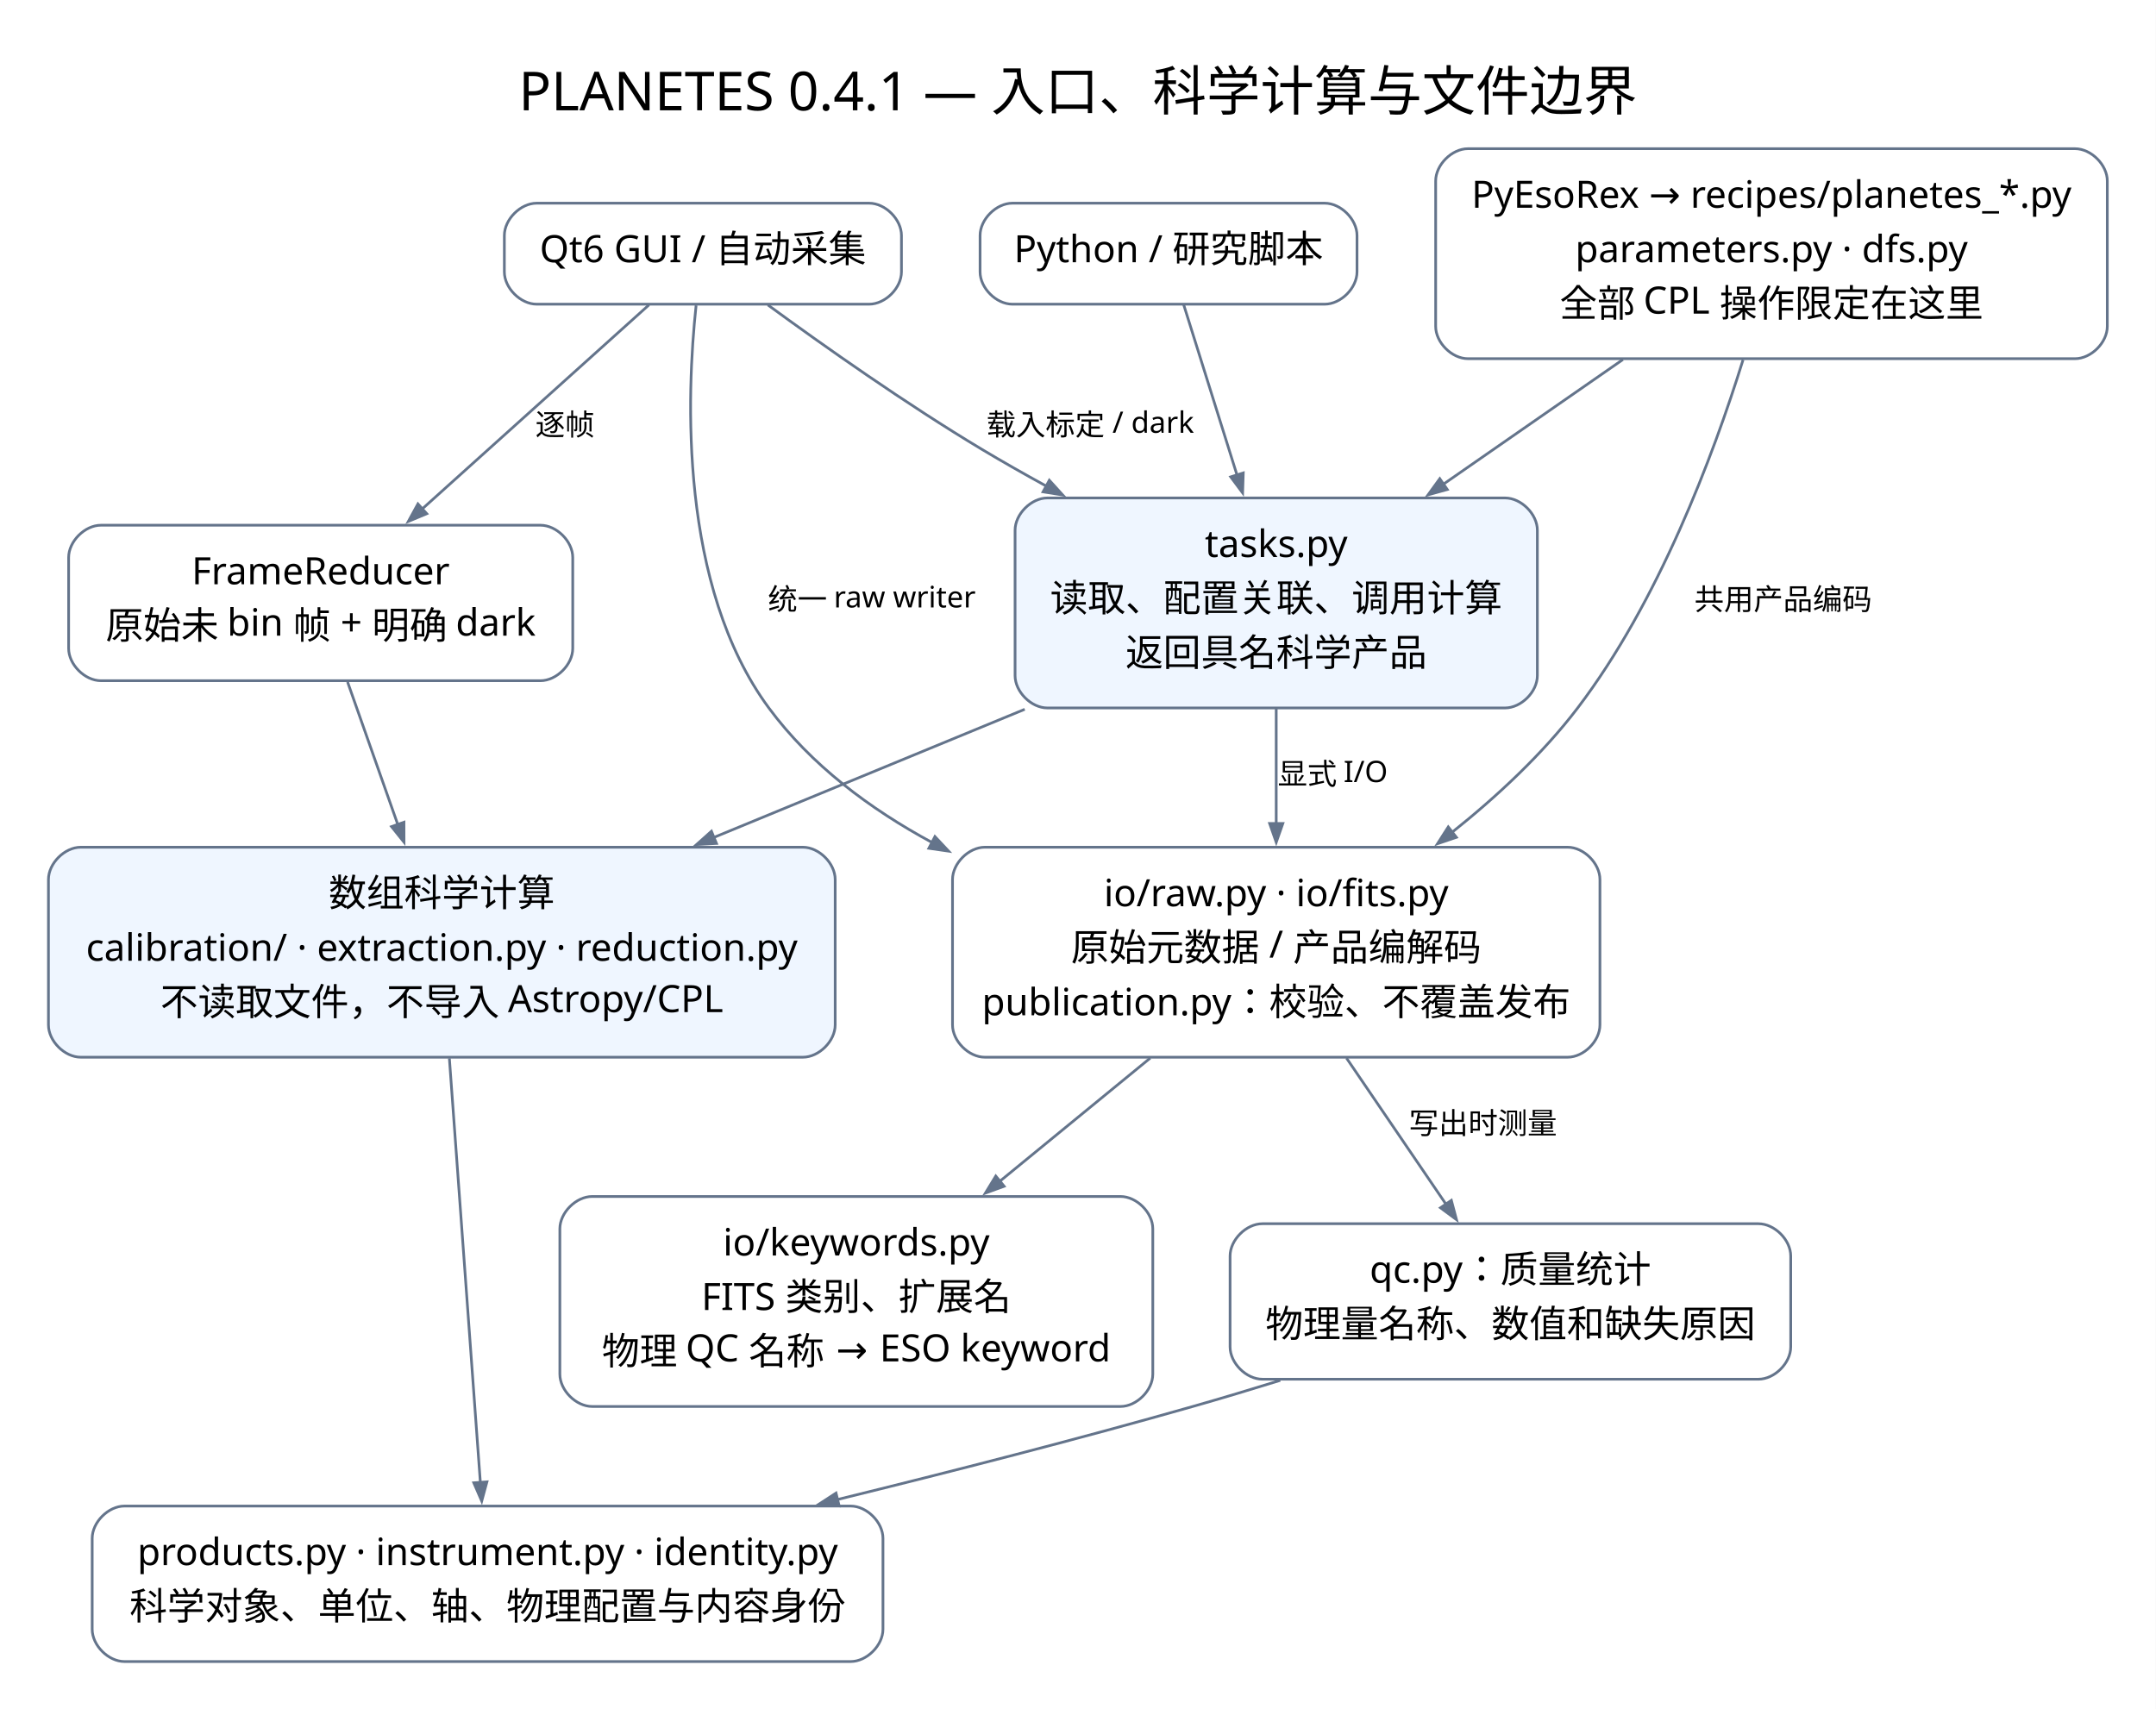
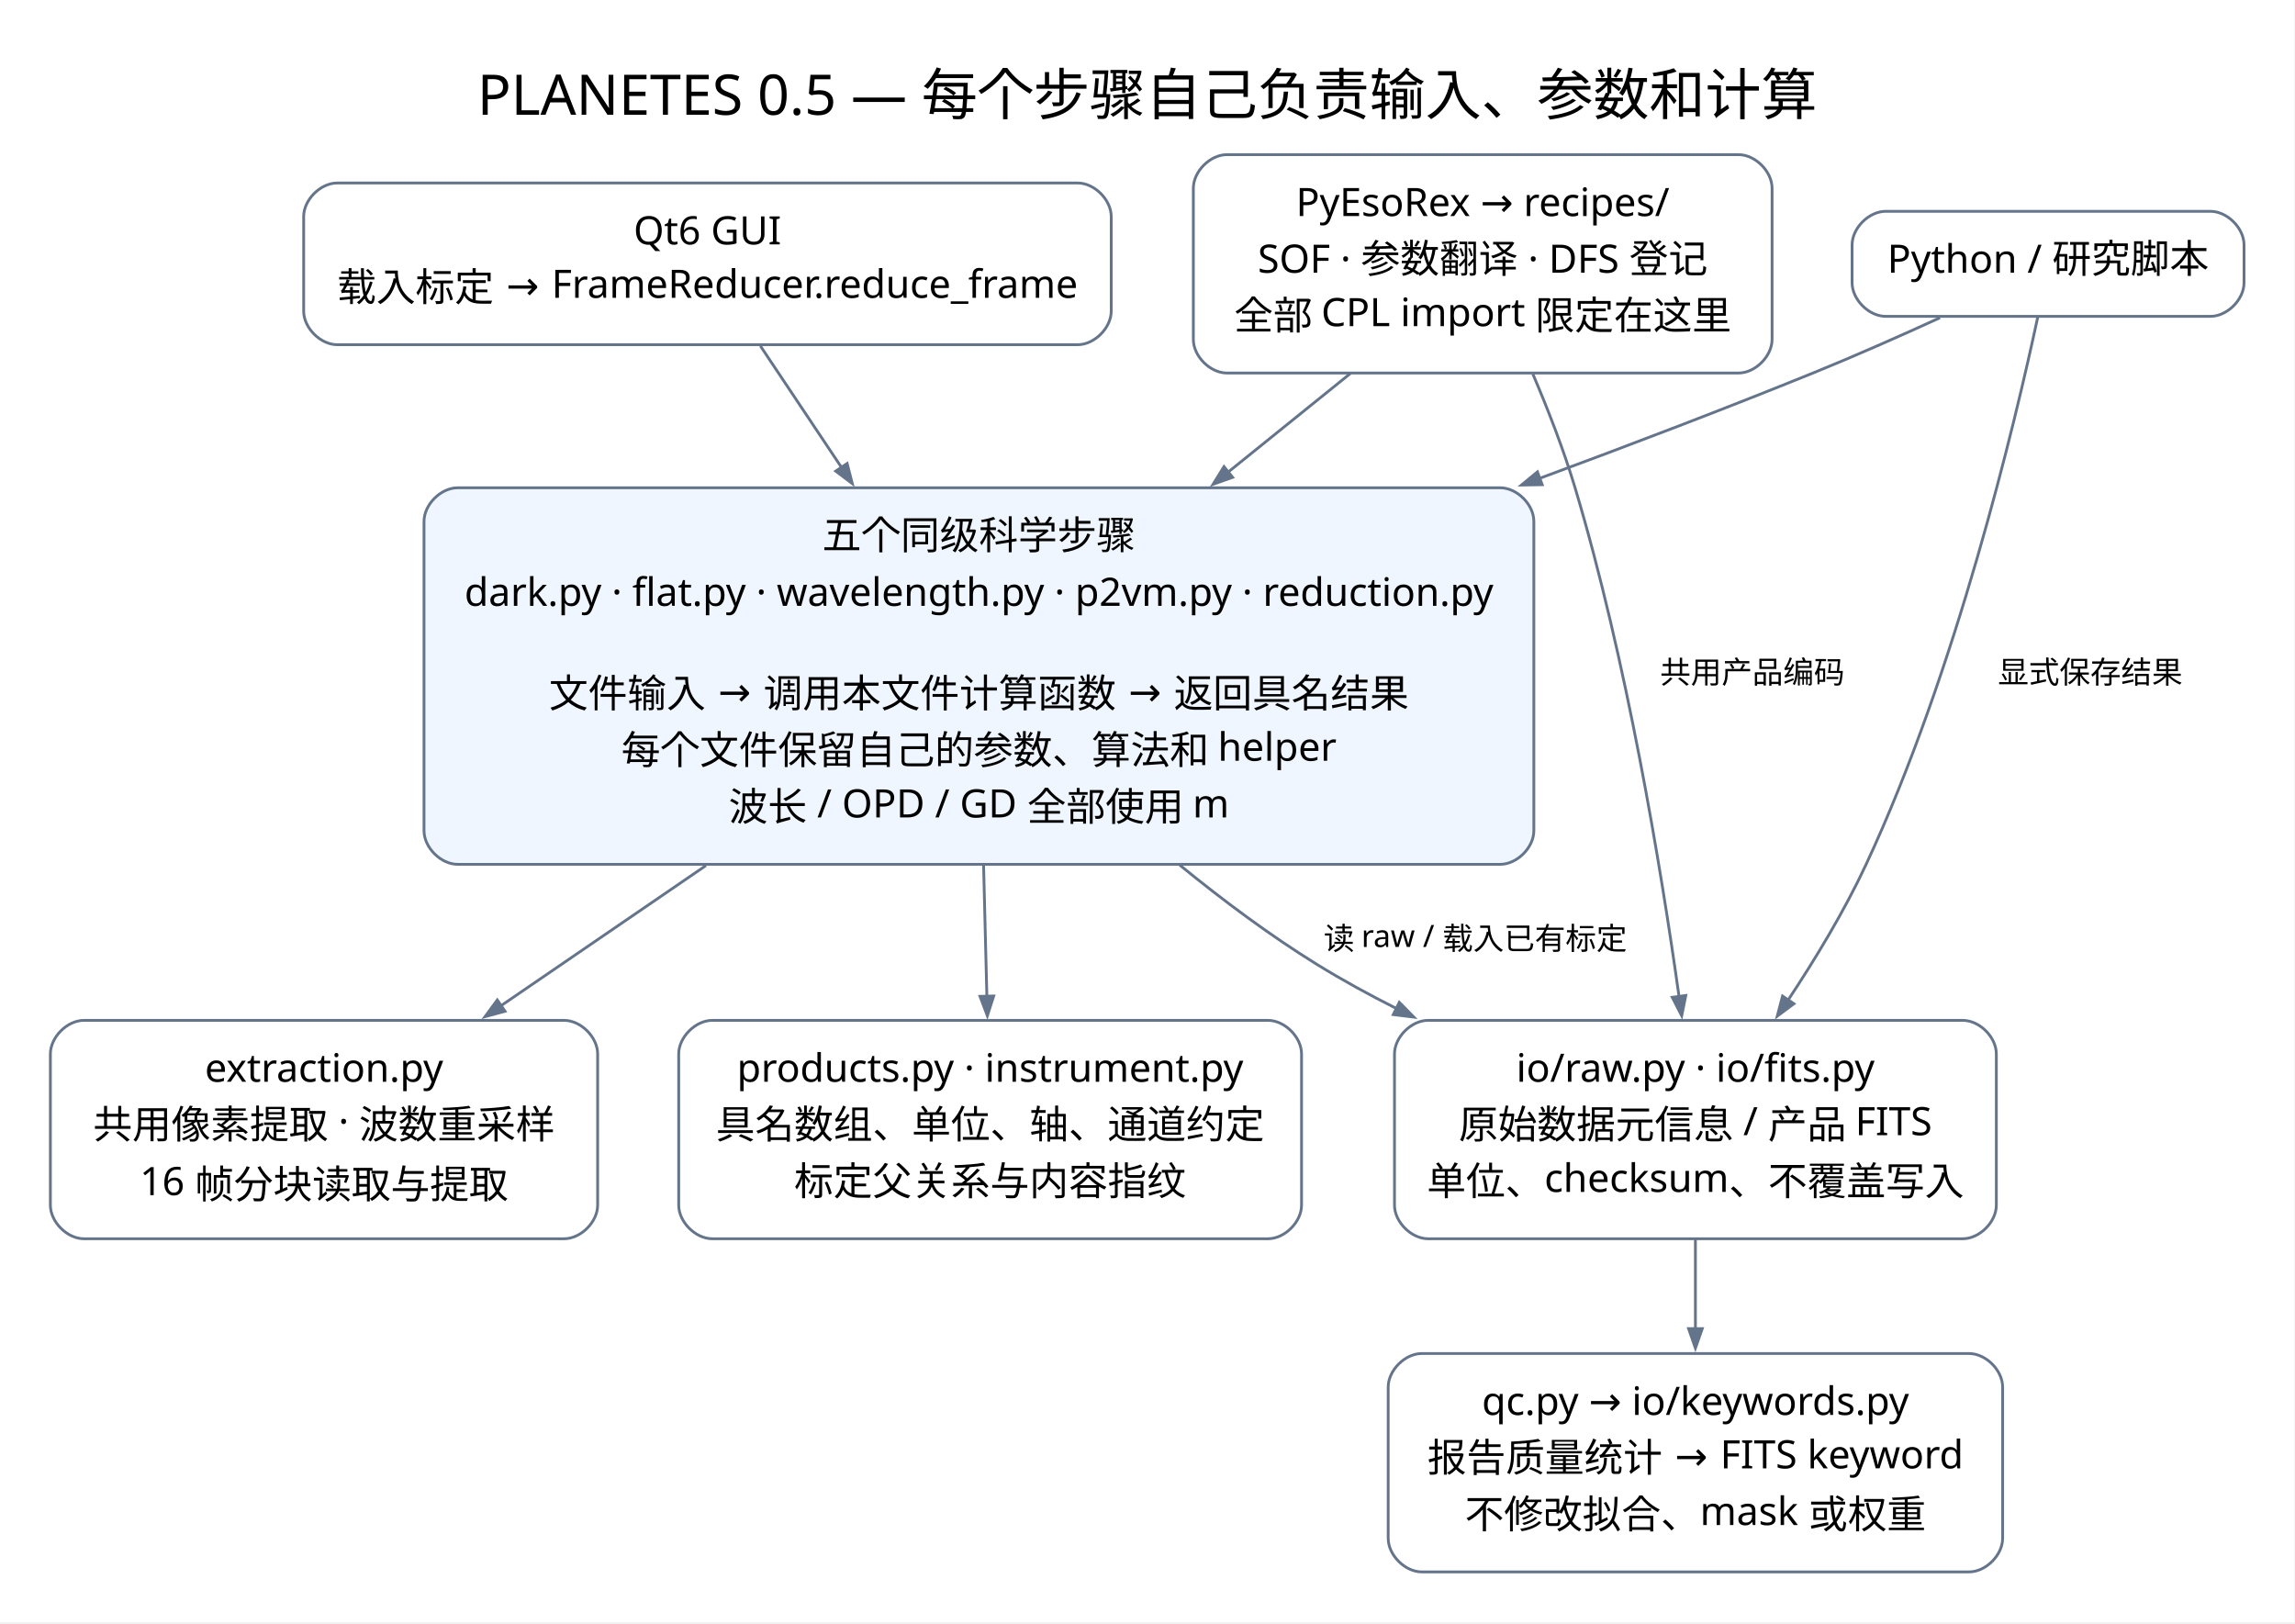
- <svg xmlns="http://www.w3.org/2000/svg" width="801pt" height="635pt" viewBox="0.00 0.00 801.00 635.00">
-   <g id="graph0" class="graph" transform="scale(1 1) rotate(0) translate(18 617.4)">
-     <polygon fill="white" stroke="none" points="-18,18 -18,-617.4 782.91,-617.4 782.91,18 -18,18" />
-     <text xml:space="preserve" text-anchor="middle" x="382.46" y="-576.4" font-family="PingFang SC" font-size="20.00">PLANETES 0.4.1 — 入口、科学计算与文件边界</text>
+ <svg xmlns="http://www.w3.org/2000/svg" width="820pt" height="580pt" viewBox="0.00 0.00 820.00 580.00">
+   <g id="graph0" class="graph" transform="scale(1 1) rotate(0) translate(18 561.62)">
+     <polygon fill="white" stroke="none" points="-18,18 -18,-561.62 801.79,-561.62 801.79,18 -18,18" />
+     <text xml:space="preserve" text-anchor="middle" x="391.89" y="-520.62" font-family="PingFang SC" font-size="20.00">PLANETES 0.5 — 每个步骤自己负责输入、参数和计算</text>
    <g id="node1" class="node">
-       <path fill="none" stroke="#64748b" d="M474.16,-541.9C474.16,-541.9 358.12,-541.9 358.12,-541.9 352.12,-541.9 346.12,-535.9 346.12,-529.9 346.12,-529.9 346.12,-516.37 346.12,-516.37 346.12,-510.37 352.12,-504.37 358.12,-504.37 358.12,-504.37 474.16,-504.37 474.16,-504.37 480.16,-504.37 486.16,-510.37 486.16,-516.37 486.16,-516.37 486.16,-529.9 486.16,-529.9 486.16,-535.9 480.16,-541.9 474.16,-541.9" />
-       <text xml:space="preserve" text-anchor="middle" x="416.14" y="-519.96" font-family="PingFang SC" font-size="14.00">Python / 研究脚本</text>
+       <path fill="none" stroke="#64748b" d="M771.79,-486.12C771.79,-486.12 655.75,-486.12 655.75,-486.12 649.75,-486.12 643.75,-480.12 643.75,-474.12 643.75,-474.12 643.75,-460.59 643.75,-460.59 643.75,-454.59 649.75,-448.59 655.75,-448.59 655.75,-448.59 771.79,-448.59 771.79,-448.59 777.79,-448.59 783.79,-454.59 783.79,-460.59 783.79,-460.59 783.79,-474.12 783.79,-474.12 783.79,-480.12 777.79,-486.12 771.79,-486.12" />
+       <text xml:space="preserve" text-anchor="middle" x="713.77" y="-464.18" font-family="PingFang SC" font-size="14.00">Python / 研究脚本</text>
    </g>
    <g id="node4" class="node">
-       <path fill="#eff6ff" stroke="#64748b" d="M541.16,-432.37C541.16,-432.37 371.12,-432.37 371.12,-432.37 365.12,-432.37 359.12,-426.37 359.12,-420.37 359.12,-420.37 359.12,-366.34 359.12,-366.34 359.12,-360.34 365.12,-354.34 371.12,-354.34 371.12,-354.34 541.16,-354.34 541.16,-354.34 547.16,-354.34 553.16,-360.34 553.16,-366.34 553.16,-366.34 553.16,-420.37 553.16,-420.37 553.16,-426.37 547.16,-432.37 541.16,-432.37" />
-       <text xml:space="preserve" text-anchor="middle" x="456.14" y="-410.43" font-family="PingFang SC" font-size="14.00">tasks.py</text>
-       <text xml:space="preserve" text-anchor="middle" x="456.14" y="-390.18" font-family="PingFang SC" font-size="14.00">读取、配置关联、调用计算</text>
-       <text xml:space="preserve" text-anchor="middle" x="456.14" y="-369.93" font-family="PingFang SC" font-size="14.00">返回具名科学产品</text>
+       <path fill="#eff6ff" stroke="#64748b" d="M518.04,-387.34C518.04,-387.34 145.5,-387.34 145.5,-387.34 139.5,-387.34 133.5,-381.34 133.5,-375.34 133.5,-375.34 133.5,-264.81 133.5,-264.81 133.5,-258.81 139.5,-252.81 145.5,-252.81 145.5,-252.81 518.04,-252.81 518.04,-252.81 524.04,-252.81 530.04,-258.81 530.04,-264.81 530.04,-264.81 530.04,-375.34 530.04,-375.34 530.04,-381.34 524.04,-387.34 518.04,-387.34" />
+       <text xml:space="preserve" text-anchor="middle" x="331.77" y="-365.4" font-family="PingFang SC" font-size="14.00">五个同级科学步骤</text>
+       <text xml:space="preserve" text-anchor="middle" x="331.77" y="-345.15" font-family="PingFang SC" font-size="14.00">dark.py · flat.py · wavelength.py · p2vm.py · reduction.py</text>
+       <text xml:space="preserve" text-anchor="middle" x="331.77" y="-308.9" font-family="PingFang SC" font-size="14.00">文件输入 → 调用本文件计算函数 → 返回具名结果</text>
+       <text xml:space="preserve" text-anchor="middle" x="331.77" y="-288.65" font-family="PingFang SC" font-size="14.00">每个文件保留自己的参数、算法和 helper</text>
+       <text xml:space="preserve" text-anchor="middle" x="331.77" y="-268.4" font-family="PingFang SC" font-size="14.00">波长 / OPD / GD 全部使用 m</text>
    </g>
    <g id="edge1" class="edge">
-       <path fill="none" stroke="#64748b" d="M421.79,-504.1C426.93,-487.68 434.75,-462.72 441.62,-440.75" />
-       <polygon fill="#64748b" stroke="#64748b" points="443.9,-441.67 443.66,-434.25 439.23,-440.2 443.9,-441.67" />
+       <path fill="none" stroke="#64748b" d="M675.16,-448.1C660.99,-441.61 644.75,-434.42 629.77,-428.34 598.4,-415.62 564.88,-402.81 532.07,-390.7" />
+       <polygon fill="#64748b" stroke="#64748b" points="533.03,-388.44 525.61,-388.32 531.33,-393.04 533.03,-388.44" />
+     </g>
+     <g id="node6" class="node">
+       <path fill="none" stroke="#64748b" d="M683.29,-197.06C683.29,-197.06 492.25,-197.06 492.25,-197.06 486.25,-197.06 480.25,-191.06 480.25,-185.06 480.25,-185.06 480.25,-131.03 480.25,-131.03 480.25,-125.03 486.25,-119.03 492.25,-119.03 492.25,-119.03 683.29,-119.03 683.29,-119.03 689.29,-119.03 695.29,-125.03 695.29,-131.03 695.29,-131.03 695.29,-185.06 695.29,-185.06 695.29,-191.06 689.29,-197.06 683.29,-197.06" />
+       <text xml:space="preserve" text-anchor="middle" x="587.77" y="-175.12" font-family="PingFang SC" font-size="14.00">io/raw.py · io/fits.py</text>
+       <text xml:space="preserve" text-anchor="middle" x="587.77" y="-154.87" font-family="PingFang SC" font-size="14.00">原始数据元信息 / 产品 FITS</text>
+       <text xml:space="preserve" text-anchor="middle" x="587.77" y="-134.62" font-family="PingFang SC" font-size="14.00">单位、checksum、不覆盖写入</text>
+     </g>
+     <g id="edge7" class="edge">
+       <path fill="none" stroke="#64748b" d="M710.08,-448.3C702.02,-410.71 680.94,-321.83 648.77,-252.81 641.02,-236.17 630.67,-219.04 620.71,-204.04" />
+       <polygon fill="#64748b" stroke="#64748b" points="622.96,-203 617.01,-198.57 618.9,-205.74 622.96,-203" />
+       <text xml:space="preserve" text-anchor="middle" x="728.85" y="-317.5" font-family="PingFang SC" font-size="11.00">显式保存结果</text>
    </g>
    <g id="node2" class="node">
-       <path fill="none" stroke="#64748b" d="M752.91,-562.15C752.91,-562.15 527.38,-562.15 527.38,-562.15 521.38,-562.15 515.38,-556.15 515.38,-550.15 515.38,-550.15 515.38,-496.12 515.38,-496.12 515.38,-490.12 521.38,-484.12 527.38,-484.12 527.38,-484.12 752.91,-484.12 752.91,-484.12 758.91,-484.12 764.91,-490.12 764.91,-496.12 764.91,-496.12 764.91,-550.15 764.91,-550.15 764.91,-556.15 758.91,-562.15 752.91,-562.15" />
-       <text xml:space="preserve" text-anchor="middle" x="640.14" y="-540.21" font-family="PingFang SC" font-size="14.00">PyEsoRex → recipes/planetes_*.py</text>
-       <text xml:space="preserve" text-anchor="middle" x="640.14" y="-519.96" font-family="PingFang SC" font-size="14.00">parameters.py · dfs.py</text>
-       <text xml:space="preserve" text-anchor="middle" x="640.14" y="-499.71" font-family="PingFang SC" font-size="14.00">全部 CPL 操作限定在这里</text>
+       <path fill="none" stroke="#64748b" d="M603.16,-506.37C603.16,-506.37 420.38,-506.37 420.38,-506.37 414.38,-506.37 408.38,-500.37 408.38,-494.37 408.38,-494.37 408.38,-440.34 408.38,-440.34 408.38,-434.34 414.38,-428.34 420.38,-428.34 420.38,-428.34 603.16,-428.34 603.16,-428.34 609.16,-428.34 615.16,-434.34 615.16,-440.34 615.16,-440.34 615.16,-494.37 615.16,-494.37 615.16,-500.37 609.16,-506.37 603.16,-506.37" />
+       <text xml:space="preserve" text-anchor="middle" x="511.77" y="-484.43" font-family="PingFang SC" font-size="14.00">PyEsoRex → recipes/</text>
+       <text xml:space="preserve" text-anchor="middle" x="511.77" y="-464.18" font-family="PingFang SC" font-size="14.00">SOF · 参数翻译 · DFS 登记</text>
+       <text xml:space="preserve" text-anchor="middle" x="511.77" y="-443.93" font-family="PingFang SC" font-size="14.00">全部 CPL import 限定在这里</text>
    </g>
    <g id="edge2" class="edge">
-       <path fill="none" stroke="#64748b" d="M584.94,-483.8C563.92,-469.2 539.84,-452.48 518.23,-437.47" />
-       <polygon fill="#64748b" stroke="#64748b" points="519.7,-435.51 512.56,-433.53 516.91,-439.53 519.7,-435.51" />
+       <path fill="none" stroke="#64748b" d="M464.48,-428.18C450.99,-417.3 435.83,-405.07 420.72,-392.87" />
+       <polygon fill="#64748b" stroke="#64748b" points="422.41,-391.08 415.42,-388.59 419.33,-394.9 422.41,-391.08" />
+     </g>
+     <g id="edge8" class="edge">
+       <path fill="none" stroke="#64748b" d="M529.7,-427.96C535.13,-415.24 540.72,-400.87 544.77,-387.34 563.23,-325.69 575.38,-252.2 581.92,-205.58" />
+       <polygon fill="#64748b" stroke="#64748b" points="584.34,-205.96 582.87,-198.69 579.49,-205.29 584.34,-205.96" />
+       <text xml:space="preserve" text-anchor="middle" x="608.11" y="-317.5" font-family="PingFang SC" font-size="11.00">共用产品编码</text>
+     </g>
+     <g id="node3" class="node">
+       <path fill="none" stroke="#64748b" d="M367.04,-496.24C367.04,-496.24 102.5,-496.24 102.5,-496.24 96.5,-496.24 90.5,-490.24 90.5,-484.24 90.5,-484.24 90.5,-450.46 90.5,-450.46 90.5,-444.46 96.5,-438.46 102.5,-438.46 102.5,-438.46 367.04,-438.46 367.04,-438.46 373.04,-438.46 379.04,-444.46 379.04,-450.46 379.04,-450.46 379.04,-484.24 379.04,-484.24 379.04,-490.24 373.04,-496.24 367.04,-496.24" />
+       <text xml:space="preserve" text-anchor="middle" x="234.77" y="-474.3" font-family="PingFang SC" font-size="14.00">Qt6 GUI</text>
+       <text xml:space="preserve" text-anchor="middle" x="234.77" y="-454.05" font-family="PingFang SC" font-size="14.00">载入标定 → FrameReducer.reduce_frame</text>
+     </g>
+     <g id="edge3" class="edge">
+       <path fill="none" stroke="#64748b" d="M253.7,-438C262.15,-425.35 272.52,-409.81 282.92,-394.24" />
+       <polygon fill="#64748b" stroke="#64748b" points="284.68,-396.02 286.53,-388.83 280.6,-393.3 284.68,-396.02" />
+     </g>
+     <g id="node5" class="node">
+       <path fill="none" stroke="#64748b" d="M183.54,-197.06C183.54,-197.06 12,-197.06 12,-197.06 6,-197.06 0,-191.06 0,-185.06 0,-185.06 0,-131.03 0,-131.03 0,-125.03 6,-119.03 12,-119.03 12,-119.03 183.54,-119.03 183.54,-119.03 189.54,-119.03 195.54,-125.03 195.54,-131.03 195.54,-131.03 195.54,-185.06 195.54,-185.06 195.54,-191.06 189.54,-197.06 183.54,-197.06" />
+       <text xml:space="preserve" text-anchor="middle" x="97.77" y="-175.12" font-family="PingFang SC" font-size="14.00">extraction.py</text>
+       <text xml:space="preserve" text-anchor="middle" x="97.77" y="-154.87" font-family="PingFang SC" font-size="14.00">共用像素提取 · 波数重采样</text>
+       <text xml:space="preserve" text-anchor="middle" x="97.77" y="-134.62" font-family="PingFang SC" font-size="14.00">16 帧分块读取与提取</text>
+     </g>
+     <g id="edge4" class="edge">
+       <path fill="none" stroke="#64748b" d="M234.23,-252.37C209.45,-235.42 183.48,-217.66 160.92,-202.23" />
+       <polygon fill="#64748b" stroke="#64748b" points="162.45,-200.31 155.29,-198.38 159.68,-204.35 162.45,-200.31" />
+     </g>
+     <g id="edge6" class="edge">
+       <path fill="none" stroke="#64748b" d="M403.51,-252.56C419.04,-239.88 435.83,-227.37 452.52,-217.06 461.53,-211.5 471.16,-206.21 480.99,-201.27" />
+       <polygon fill="#64748b" stroke="#64748b" points="481.97,-203.51 487.17,-198.22 479.81,-199.12 481.97,-203.51" />
+       <text xml:space="preserve" text-anchor="middle" x="509.14" y="-222.36" font-family="PingFang SC" font-size="11.00">读 raw / 载入已有标定</text>
    </g>
    <g id="node7" class="node">
-       <path fill="none" stroke="#64748b" d="M564.41,-302.59C564.41,-302.59 347.88,-302.59 347.88,-302.59 341.88,-302.59 335.88,-296.59 335.88,-290.59 335.88,-290.59 335.88,-236.56 335.88,-236.56 335.88,-230.56 341.88,-224.56 347.88,-224.56 347.88,-224.56 564.41,-224.56 564.41,-224.56 570.41,-224.56 576.41,-230.56 576.41,-236.56 576.41,-236.56 576.41,-290.59 576.41,-290.59 576.41,-296.59 570.41,-302.59 564.41,-302.59" />
-       <text xml:space="preserve" text-anchor="middle" x="456.14" y="-280.65" font-family="PingFang SC" font-size="14.00">io/raw.py · io/fits.py</text>
-       <text xml:space="preserve" text-anchor="middle" x="456.14" y="-260.4" font-family="PingFang SC" font-size="14.00">原始元数据 / 产品编解码</text>
-       <text xml:space="preserve" text-anchor="middle" x="456.14" y="-240.15" font-family="PingFang SC" font-size="14.00">publication.py：校验、不覆盖发布</text>
-     </g>
-     <g id="edge7" class="edge">
-       <path fill="none" stroke="#64748b" d="M629.58,-483.69C618.4,-447.74 598.18,-393.83 568.14,-354.34 555.16,-337.27 538.25,-321.53 521.51,-308.16" />
-       <polygon fill="#64748b" stroke="#64748b" points="523.08,-306.27 516.06,-303.89 520.06,-310.13 523.08,-306.27" />
-       <text xml:space="preserve" text-anchor="middle" x="644.49" y="-390.78" font-family="PingFang SC" font-size="11.00">共用产品编码</text>
-     </g>
-     <g id="node3" class="node">
-       <path fill="none" stroke="#64748b" d="M304.91,-541.9C304.91,-541.9 181.38,-541.9 181.38,-541.9 175.38,-541.9 169.38,-535.9 169.38,-529.9 169.38,-529.9 169.38,-516.37 169.38,-516.37 169.38,-510.37 175.38,-504.37 181.38,-504.37 181.38,-504.37 304.91,-504.37 304.91,-504.37 310.91,-504.37 316.91,-510.37 316.91,-516.37 316.91,-516.37 316.91,-529.9 316.91,-529.9 316.91,-535.9 310.91,-541.9 304.91,-541.9" />
-       <text xml:space="preserve" text-anchor="middle" x="243.14" y="-519.96" font-family="PingFang SC" font-size="14.00">Qt6 GUI / 自动采集</text>
-     </g>
-     <g id="edge3" class="edge">
-       <path fill="none" stroke="#64748b" d="M267.28,-504.09C287.93,-488.98 318.71,-467.25 346.89,-450.37 354.53,-445.8 362.57,-441.23 370.69,-436.79" />
-       <polygon fill="#64748b" stroke="#64748b" points="371.85,-438.95 376.83,-433.46 369.51,-434.64 371.85,-438.95" />
-       <text xml:space="preserve" text-anchor="middle" x="387.02" y="-455.67" font-family="PingFang SC" font-size="11.00">载入标定 / dark</text>
-     </g>
-     <g id="node6" class="node">
-       <path fill="none" stroke="#64748b" d="M182.79,-422.24C182.79,-422.24 19.5,-422.24 19.5,-422.24 13.5,-422.24 7.5,-416.24 7.5,-410.24 7.5,-410.24 7.5,-376.46 7.5,-376.46 7.5,-370.46 13.5,-364.46 19.5,-364.46 19.5,-364.46 182.79,-364.46 182.79,-364.46 188.79,-364.46 194.79,-370.46 194.79,-376.46 194.79,-376.46 194.79,-410.24 194.79,-410.24 194.79,-416.24 188.79,-422.24 182.79,-422.24" />
-       <text xml:space="preserve" text-anchor="middle" x="101.14" y="-400.3" font-family="PingFang SC" font-size="14.00">FrameReducer</text>
-       <text xml:space="preserve" text-anchor="middle" x="101.14" y="-380.05" font-family="PingFang SC" font-size="14.00">原始未 bin 帧 + 明确 dark</text>
-     </g>
-     <g id="edge4" class="edge">
-       <path fill="none" stroke="#64748b" d="M223.1,-504.1C201.21,-484.4 165.66,-452.41 138.58,-428.04" />
-       <polygon fill="#64748b" stroke="#64748b" points="140.55,-426.52 133.71,-423.66 137.27,-430.16 140.55,-426.52" />
-       <text xml:space="preserve" text-anchor="middle" x="191.9" y="-455.67" font-family="PingFang SC" font-size="11.00">逐帧</text>
-     </g>
-     <g id="edge8" class="edge">
-       <path fill="none" stroke="#64748b" d="M240.62,-503.93C237.05,-470.72 234.26,-399.59 267.64,-354.34 283.25,-333.19 305.13,-316.83 328.49,-304.23" />
-       <polygon fill="#64748b" stroke="#64748b" points="329.35,-306.54 334.43,-301.13 327.09,-302.19 329.35,-306.54" />
-       <text xml:space="preserve" text-anchor="middle" x="305.89" y="-390.78" font-family="PingFang SC" font-size="11.00">统一 raw writer</text>
-     </g>
-     <g id="node5" class="node">
-       <path fill="#eff6ff" stroke="#64748b" d="M280.29,-302.59C280.29,-302.59 12,-302.59 12,-302.59 6,-302.59 0,-296.59 0,-290.59 0,-290.59 0,-236.56 0,-236.56 0,-230.56 6,-224.56 12,-224.56 12,-224.56 280.29,-224.56 280.29,-224.56 286.29,-224.56 292.29,-230.56 292.29,-236.56 292.29,-236.56 292.29,-290.59 292.29,-290.59 292.29,-296.59 286.29,-302.59 280.29,-302.59" />
-       <text xml:space="preserve" text-anchor="middle" x="146.14" y="-280.65" font-family="PingFang SC" font-size="14.00">数组科学计算</text>
-       <text xml:space="preserve" text-anchor="middle" x="146.14" y="-260.4" font-family="PingFang SC" font-size="14.00">calibration/ · extraction.py · reduction.py</text>
-       <text xml:space="preserve" text-anchor="middle" x="146.14" y="-240.15" font-family="PingFang SC" font-size="14.00">不读取文件，不导入 Astropy/CPL</text>
+       <path fill="none" stroke="#64748b" d="M435.04,-197.06C435.04,-197.06 236.5,-197.06 236.5,-197.06 230.5,-197.06 224.5,-191.06 224.5,-185.06 224.5,-185.06 224.5,-131.03 224.5,-131.03 224.5,-125.03 230.5,-119.03 236.5,-119.03 236.5,-119.03 435.04,-119.03 435.04,-119.03 441.04,-119.03 447.04,-125.03 447.04,-131.03 447.04,-131.03 447.04,-185.06 447.04,-185.06 447.04,-191.06 441.04,-197.06 435.04,-197.06" />
+       <text xml:space="preserve" text-anchor="middle" x="335.77" y="-175.12" font-family="PingFang SC" font-size="14.00">products.py · instrument.py</text>
+       <text xml:space="preserve" text-anchor="middle" x="335.77" y="-154.87" font-family="PingFang SC" font-size="14.00">具名数组、单位、轴、通道约定</text>
+       <text xml:space="preserve" text-anchor="middle" x="335.77" y="-134.62" font-family="PingFang SC" font-size="14.00">标定父关系与内容指纹</text>
    </g>
    <g id="edge5" class="edge">
-       <path fill="none" stroke="#64748b" d="M362.71,-353.84C326.26,-338.82 284.39,-321.56 247.24,-306.24" />
-       <polygon fill="#64748b" stroke="#64748b" points="248.19,-303.99 240.78,-303.58 246.32,-308.52 248.19,-303.99" />
+       <path fill="none" stroke="#64748b" d="M333.43,-252.6C333.83,-236.81 334.24,-220.29 334.61,-205.6" />
+       <polygon fill="#64748b" stroke="#64748b" points="337.05,-205.76 334.78,-198.7 332.15,-205.64 337.05,-205.76" />
    </g>
-     <g id="edge6" class="edge">
-       <path fill="none" stroke="#64748b" d="M456.14,-354.02C456.14,-340.5 456.14,-325.15 456.14,-311.03" />
-       <polygon fill="#64748b" stroke="#64748b" points="458.6,-311.4 456.15,-304.4 453.7,-311.4 458.6,-311.4" />
-       <text xml:space="preserve" text-anchor="middle" x="477.14" y="-325.89" font-family="PingFang SC" font-size="11.00">显式 I/O</text>
-     </g>
-     <g id="node10" class="node">
-       <path fill="none" stroke="#64748b" d="M298.04,-57.78C298.04,-57.78 28.25,-57.78 28.25,-57.78 22.25,-57.78 16.25,-51.78 16.25,-45.78 16.25,-45.78 16.25,-12 16.25,-12 16.25,-6 22.25,0 28.25,0 28.25,0 298.04,0 298.04,0 304.04,0 310.04,-6 310.04,-12 310.04,-12 310.04,-45.78 310.04,-45.78 310.04,-51.78 304.04,-57.78 298.04,-57.78" />
-       <text xml:space="preserve" text-anchor="middle" x="163.14" y="-35.84" font-family="PingFang SC" font-size="14.00">products.py · instrument.py · identity.py</text>
-       <text xml:space="preserve" text-anchor="middle" x="163.14" y="-15.59" font-family="PingFang SC" font-size="14.00">科学对象、单位、轴、物理配置与内容身份</text>
-     </g>
-     <g id="edge12" class="edge">
-       <path fill="none" stroke="#64748b" d="M148.95,-224.15C152.15,-180.44 157.32,-109.56 160.46,-66.58" />
-       <polygon fill="#64748b" stroke="#64748b" points="162.91,-66.78 160.97,-59.62 158.02,-66.42 162.91,-66.78" />
+     <g id="node8" class="node">
+       <path fill="none" stroke="#64748b" d="M685.54,-78.03C685.54,-78.03 490,-78.03 490,-78.03 484,-78.03 478,-72.03 478,-66.03 478,-66.03 478,-12 478,-12 478,-6 484,0 490,0 490,0 685.54,0 685.54,0 691.54,0 697.54,-6 697.54,-12 697.54,-12 697.54,-66.03 697.54,-66.03 697.54,-72.03 691.54,-78.03 685.54,-78.03" />
+       <text xml:space="preserve" text-anchor="middle" x="587.77" y="-56.09" font-family="PingFang SC" font-size="14.00">qc.py → io/keywords.py</text>
+       <text xml:space="preserve" text-anchor="middle" x="587.77" y="-35.84" font-family="PingFang SC" font-size="14.00">报告质量统计 → FITS keyword</text>
+       <text xml:space="preserve" text-anchor="middle" x="587.77" y="-15.59" font-family="PingFang SC" font-size="14.00">不修改拟合、mask 或权重</text>
    </g>
    <g id="edge9" class="edge">
-       <path fill="none" stroke="#64748b" d="M111.13,-364C116.61,-348.44 123.54,-328.76 129.79,-311.02" />
-       <polygon fill="#64748b" stroke="#64748b" points="132.08,-311.88 132.1,-304.46 127.46,-310.25 132.08,-311.88" />
-     </g>
-     <g id="node8" class="node">
-       <path fill="none" stroke="#64748b" d="M635.29,-162.69C635.29,-162.69 451,-162.69 451,-162.69 445,-162.69 439,-156.69 439,-150.69 439,-150.69 439,-116.91 439,-116.91 439,-110.91 445,-104.91 451,-104.91 451,-104.91 635.29,-104.91 635.29,-104.91 641.29,-104.91 647.29,-110.91 647.29,-116.91 647.29,-116.91 647.29,-150.69 647.29,-150.69 647.29,-156.69 641.29,-162.69 635.29,-162.69" />
-       <text xml:space="preserve" text-anchor="middle" x="543.14" y="-140.75" font-family="PingFang SC" font-size="14.00">qc.py：质量统计</text>
-       <text xml:space="preserve" text-anchor="middle" x="543.14" y="-120.5" font-family="PingFang SC" font-size="14.00">物理量名称、数值和缺失原因</text>
-     </g>
-     <g id="edge11" class="edge">
-       <path fill="none" stroke="#64748b" d="M482.25,-224.24C493.98,-207 507.75,-186.79 519.21,-169.94" />
-       <polygon fill="#64748b" stroke="#64748b" points="521.21,-171.37 523.12,-164.2 517.16,-168.61 521.21,-171.37" />
-       <text xml:space="preserve" text-anchor="middle" x="532.98" y="-196.11" font-family="PingFang SC" font-size="11.00">写出时测量</text>
-     </g>
-     <g id="node9" class="node">
-       <path fill="none" stroke="#64748b" d="M398.29,-172.81C398.29,-172.81 202,-172.81 202,-172.81 196,-172.81 190,-166.81 190,-160.81 190,-160.81 190,-106.78 190,-106.78 190,-100.78 196,-94.78 202,-94.78 202,-94.78 398.29,-94.78 398.29,-94.78 404.29,-94.78 410.29,-100.78 410.29,-106.78 410.29,-106.78 410.29,-160.81 410.29,-160.81 410.29,-166.81 404.29,-172.81 398.29,-172.81" />
-       <text xml:space="preserve" text-anchor="middle" x="300.14" y="-150.87" font-family="PingFang SC" font-size="14.00">io/keywords.py</text>
-       <text xml:space="preserve" text-anchor="middle" x="300.14" y="-130.62" font-family="PingFang SC" font-size="14.00">FITS 类别、扩展名</text>
-       <text xml:space="preserve" text-anchor="middle" x="300.14" y="-110.37" font-family="PingFang SC" font-size="14.00">物理 QC 名称 → ESO keyword</text>
-     </g>
-     <g id="edge10" class="edge">
-       <path fill="none" stroke="#64748b" d="M409.34,-224.24C391.75,-209.83 371.64,-193.35 353.5,-178.5" />
-       <polygon fill="#64748b" stroke="#64748b" points="355.06,-176.61 348.09,-174.07 351.95,-180.4 355.06,-176.61" />
-     </g>
-     <g id="edge13" class="edge">
-       <path fill="none" stroke="#64748b" d="M457.64,-104.48C446.74,-101.1 435.7,-97.78 425.14,-94.78 382.38,-82.61 335.32,-70.55 293.03,-60.18" />
-       <polygon fill="#64748b" stroke="#64748b" points="293.77,-57.84 286.39,-58.56 292.6,-62.6 293.77,-57.84" />
+       <path fill="none" stroke="#64748b" d="M587.77,-118.73C587.77,-108.52 587.77,-97.38 587.77,-86.78" />
+       <polygon fill="#64748b" stroke="#64748b" points="590.22,-86.93 587.77,-79.93 585.32,-86.93 590.22,-86.93" />
    </g>
  </g>
</svg>
